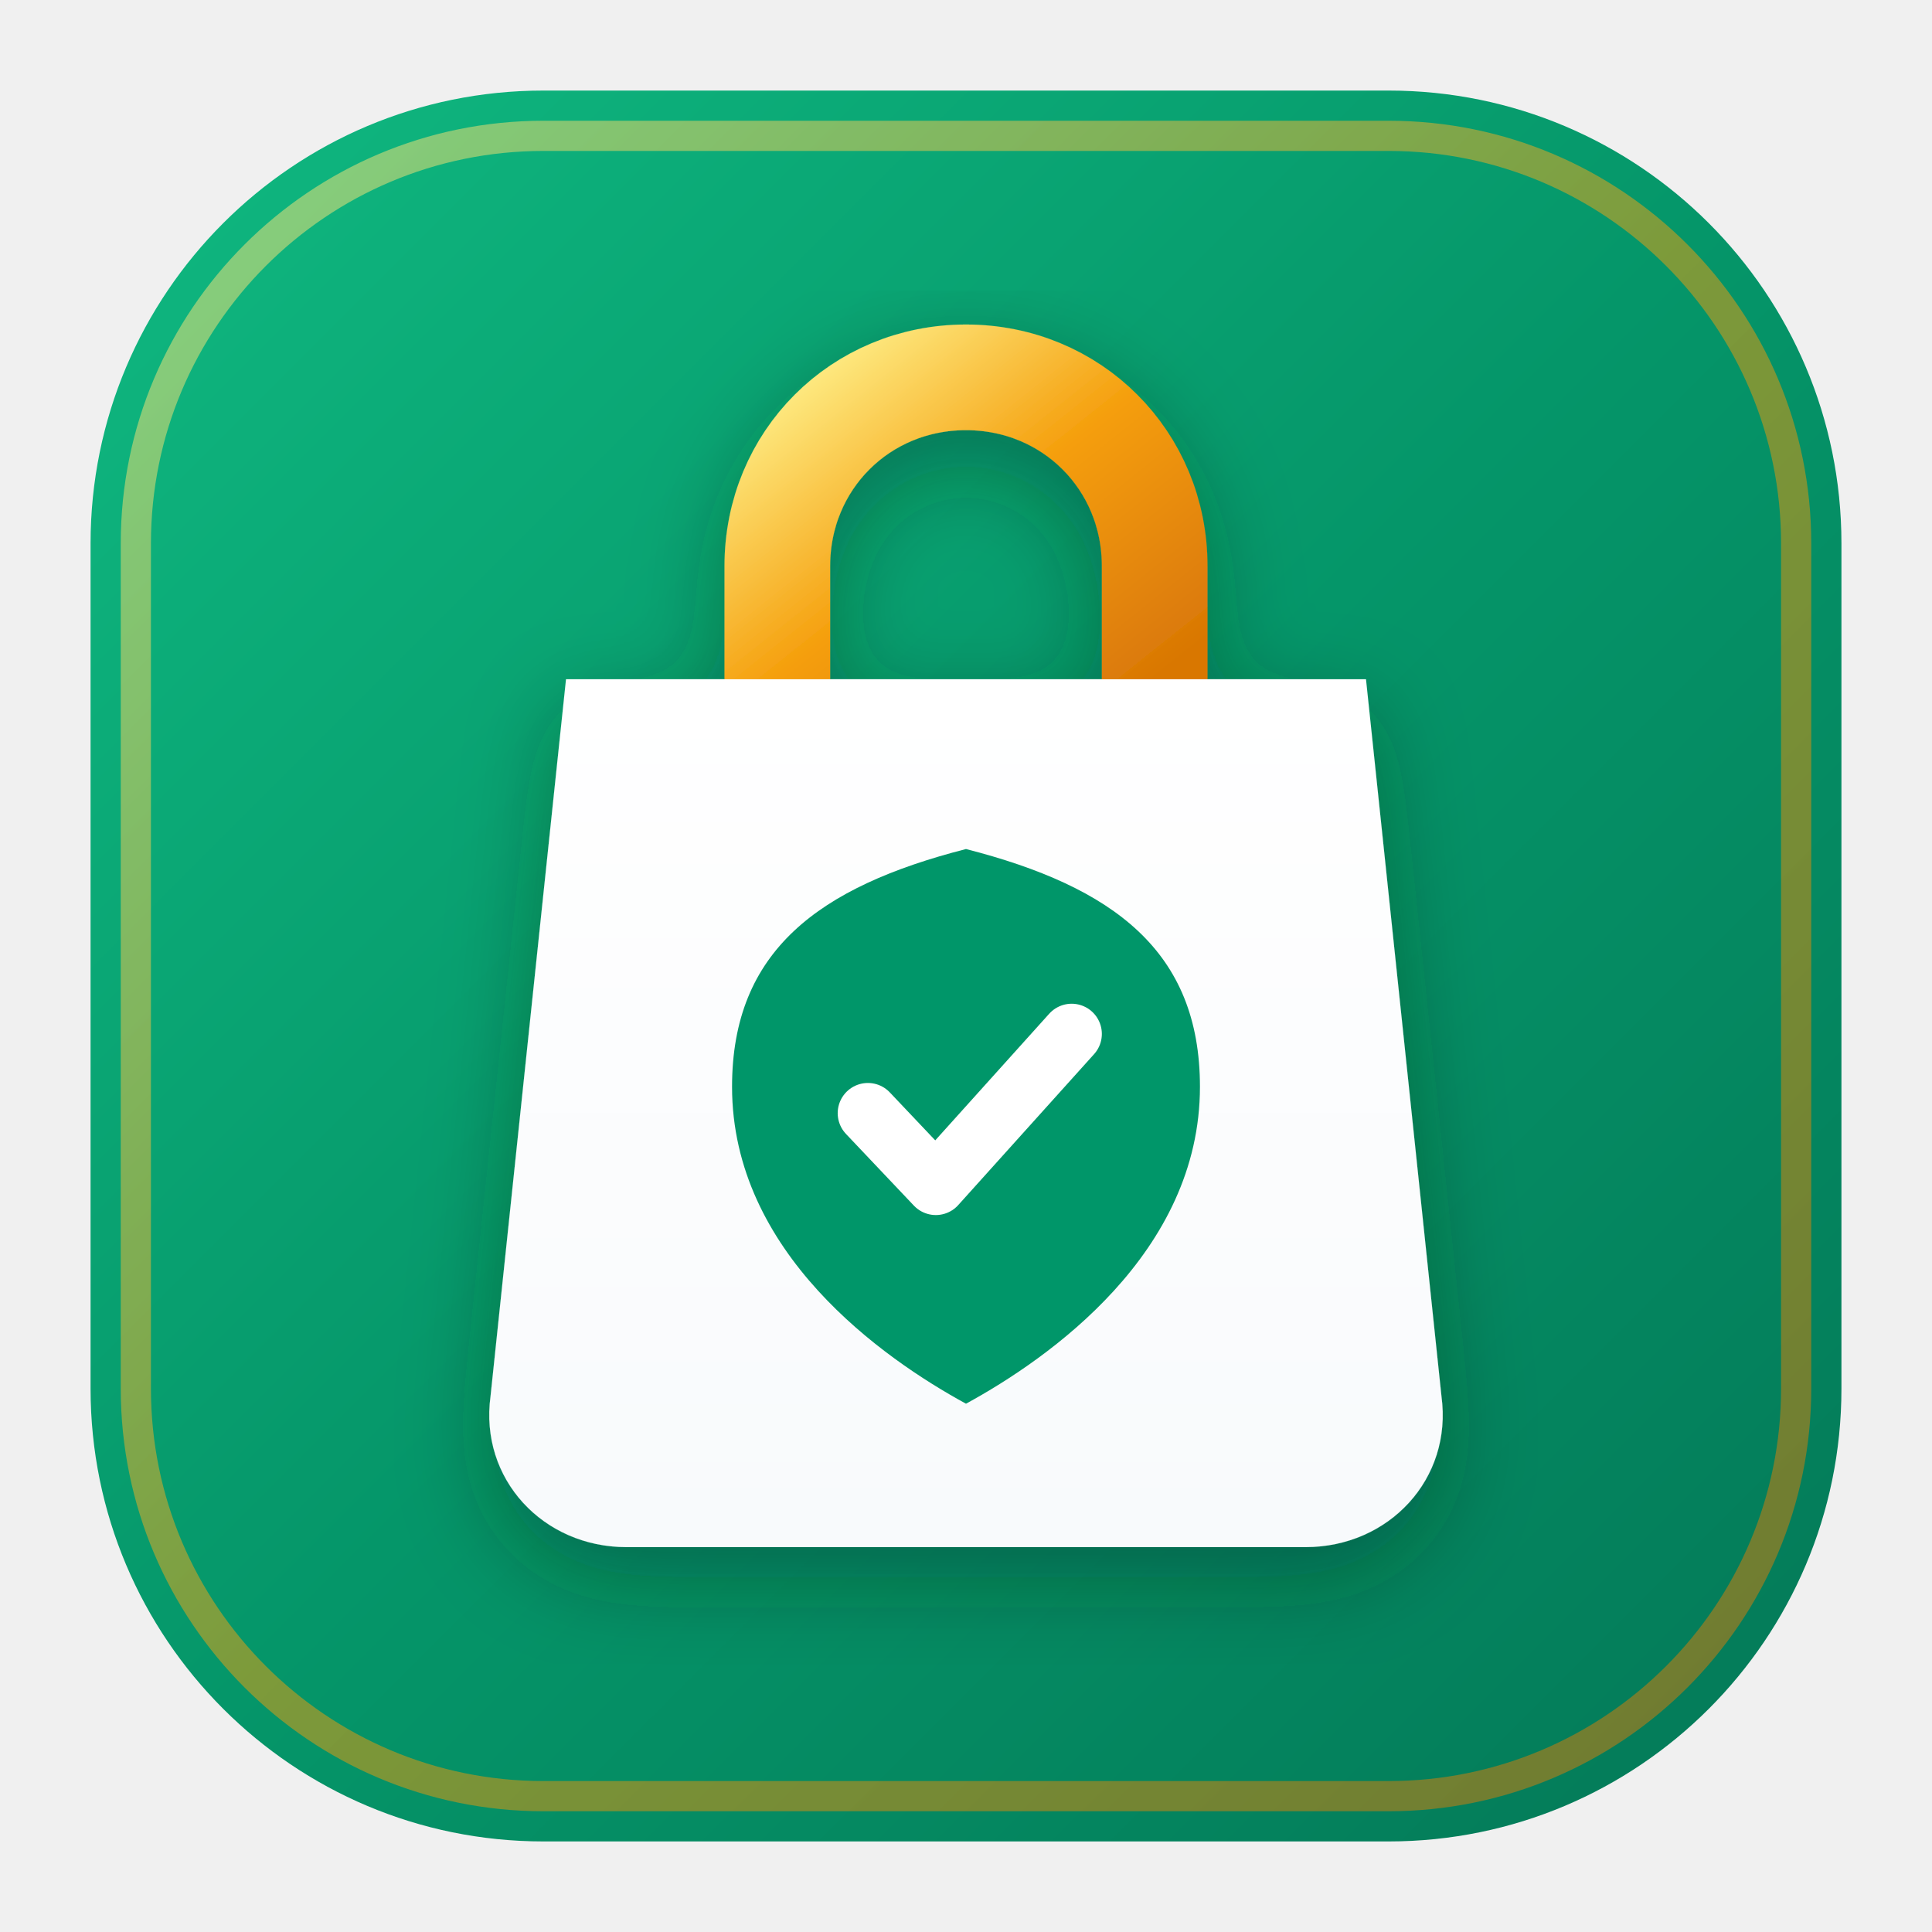
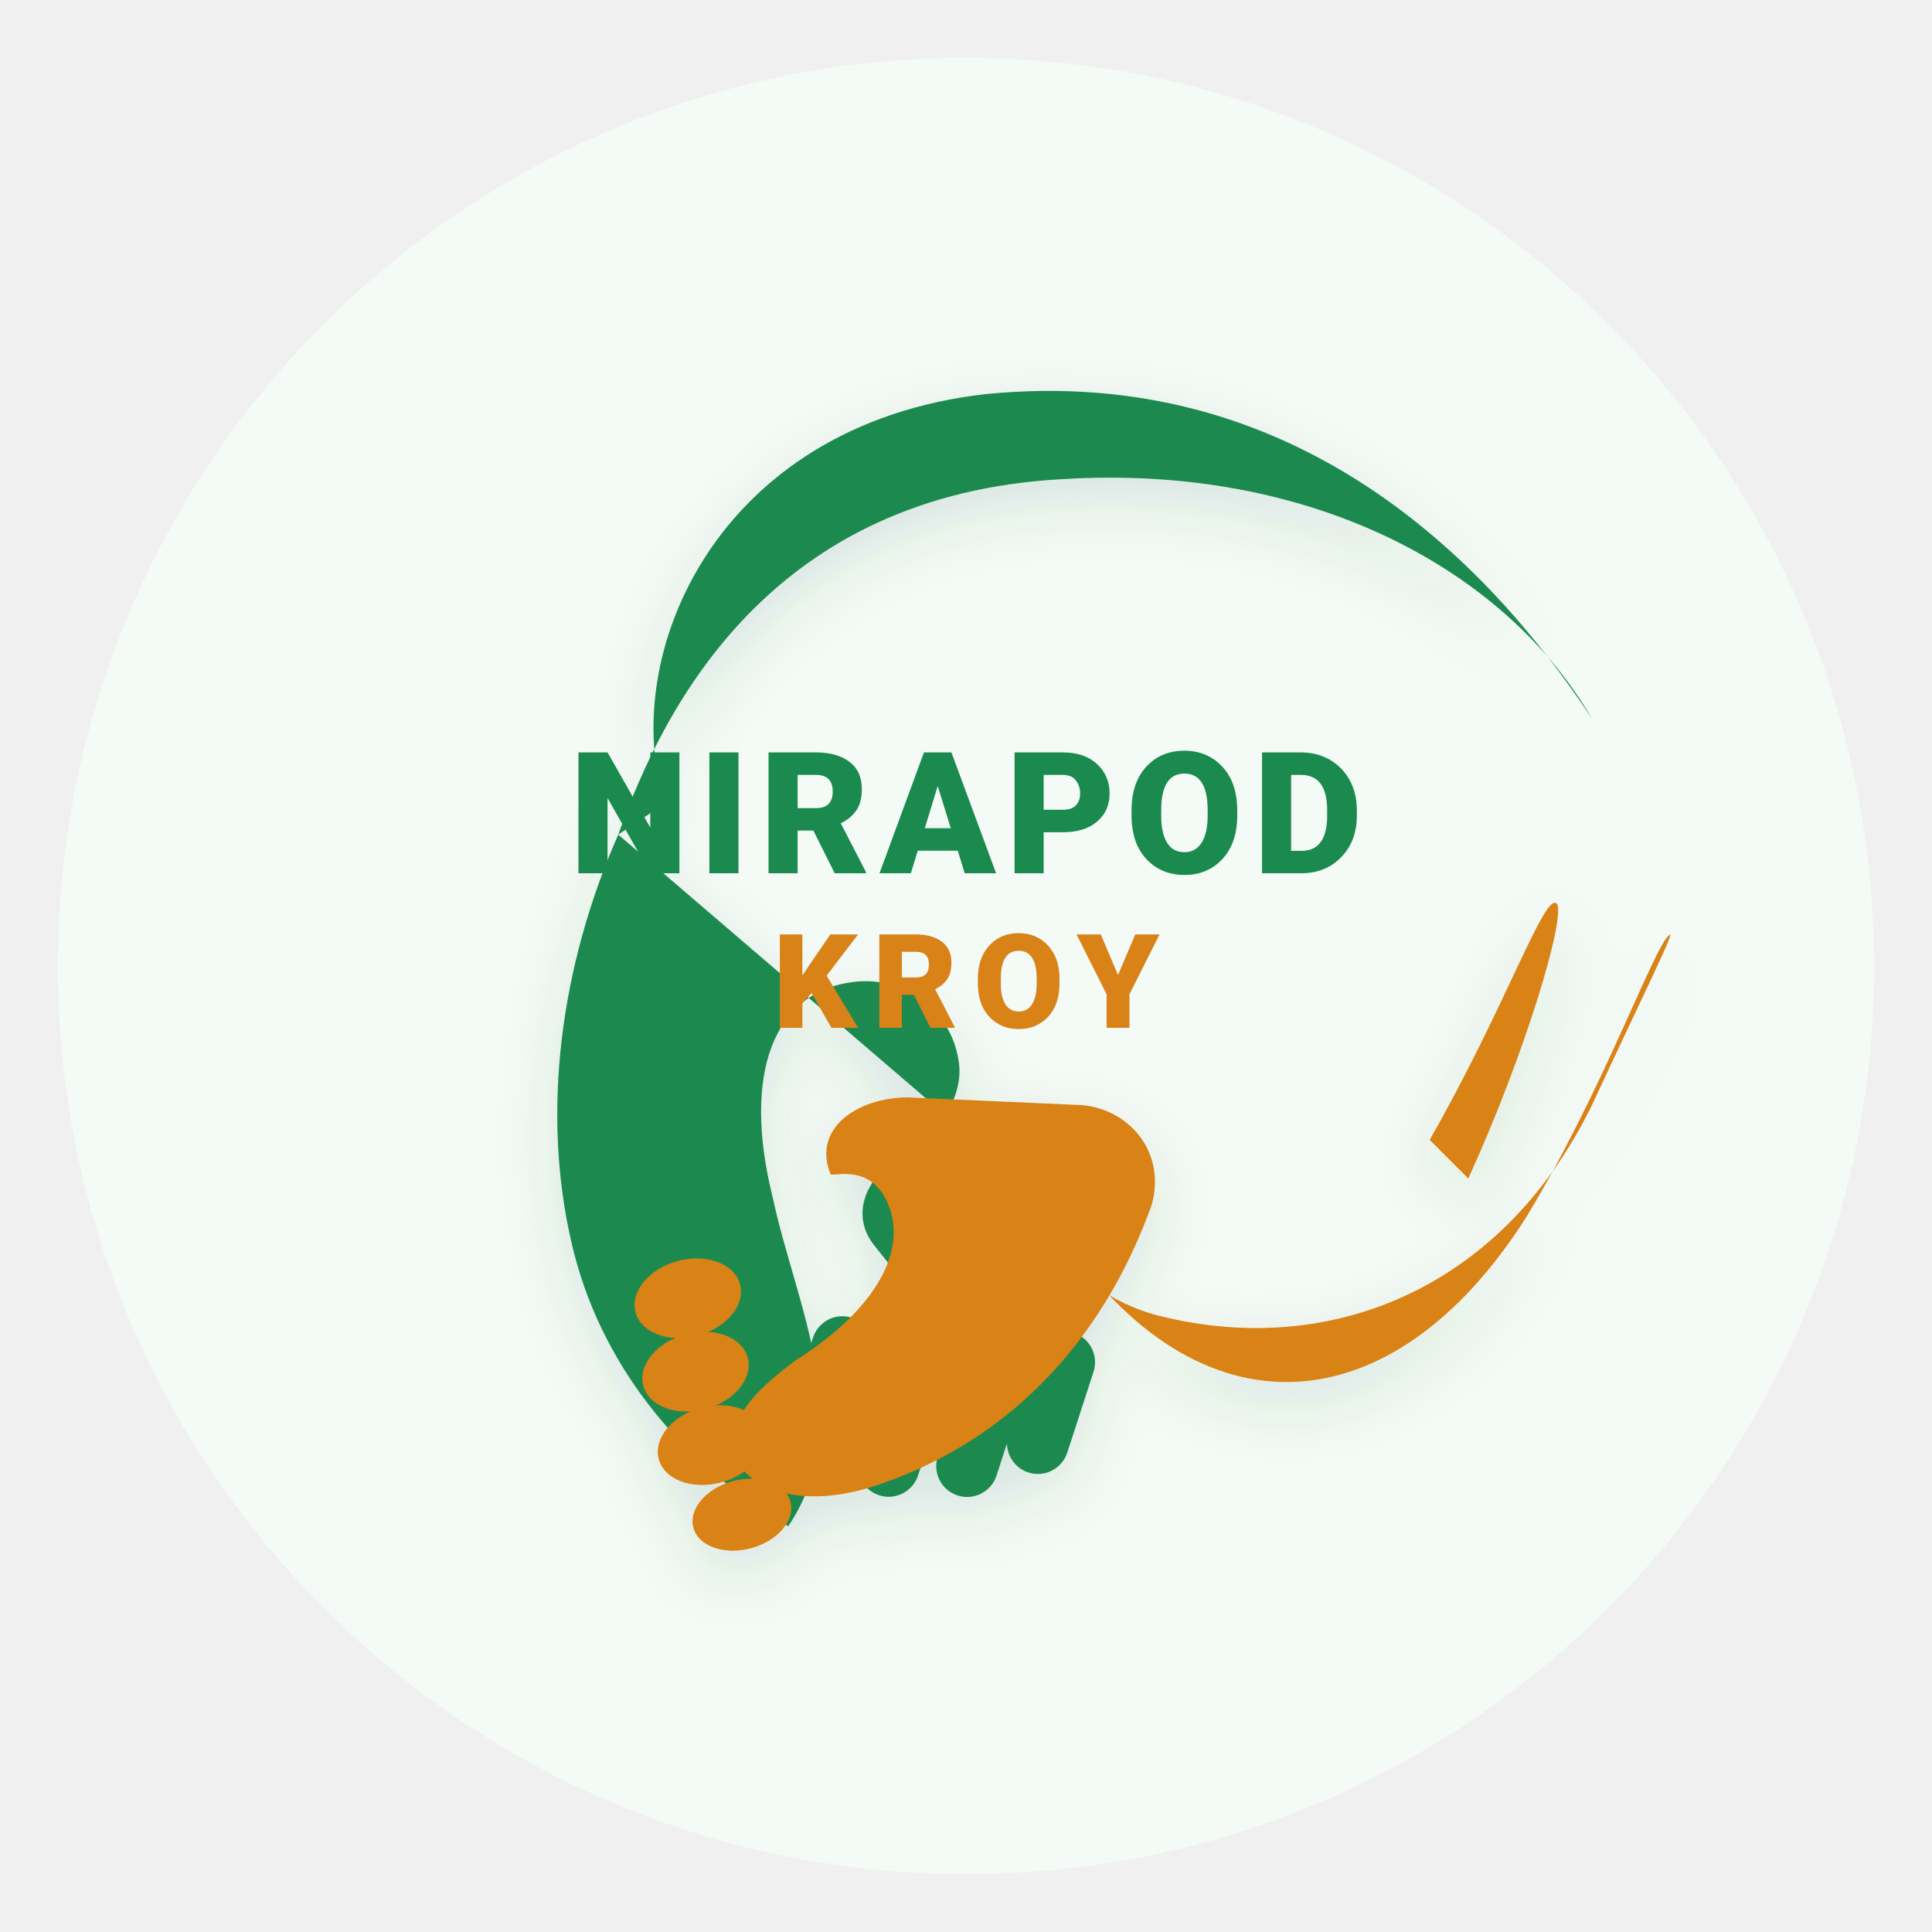
- <svg xmlns="http://www.w3.org/2000/svg" viewBox="0 0 512 512" width="100%" height="100%">
+ <svg xmlns="http://www.w3.org/2000/svg" viewBox="0 0 500 500" width="100%" height="100%">
  <defs>
-     <linearGradient id="bgGrad" x1="0%" y1="0%" x2="100%" y2="100%">
-       <stop offset="0%" stop-color="#10b981" />
-       <stop offset="50%" stop-color="#059669" />
-       <stop offset="100%" stop-color="#047857" />
-     </linearGradient>
-     <linearGradient id="goldGrad" x1="0%" y1="0%" x2="100%" y2="100%">
-       <stop offset="0%" stop-color="#fef08a" />
-       <stop offset="50%" stop-color="#f59e0b" />
-       <stop offset="100%" stop-color="#d97706" />
-     </linearGradient>
-     <linearGradient id="bagGrad" x1="0%" y1="0%" x2="0%" y2="100%">
-       <stop offset="0%" stop-color="#ffffff" />
-       <stop offset="100%" stop-color="#f8fafc" />
-     </linearGradient>
-     <filter id="shadow" x="-10%" y="-10%" width="120%" height="120%">
-       <feDropShadow dx="0" dy="8" stdDeviation="12" flood-color="#022c22" flood-opacity="0.35" />
+     <filter id="softGlow" x="-10%" y="-10%" width="120%" height="120%">
+       <feDropShadow dx="0" dy="6" stdDeviation="8" flood-color="#0f5132" flood-opacity="0.12" />
    </filter>
  </defs>
-   <rect x="24" y="24" width="464" height="464" rx="120" fill="url(#bgGrad)" />
-   <rect x="36" y="36" width="440" height="440" rx="108" fill="none" stroke="url(#goldGrad)" stroke-width="8" opacity="0.5" />
-   <g filter="url(#shadow)">
-     <path d="M206 180 V150 C206 122 228 100 256 100 C284 100 306 122 306 150 V180" fill="none" stroke="url(#goldGrad)" stroke-width="28" stroke-linecap="round" />
-     <path d="M150 180 H362 L382 370 C385 392 368 410 346 410 H166 C144 410 127 392 130 370 L150 180 Z" fill="url(#bagGrad)" />
-     <path d="M256 225 C295 235 318 252 318 288 C318 332 278 360 256 372 C234 360 194 332 194 288 C194 252 217 235 256 225 Z" fill="#059669" />
-     <path d="M230 295 L248 314 L284 274" fill="none" stroke="#ffffff" stroke-width="16" stroke-linecap="round" stroke-linejoin="round" />
+   <circle cx="250" cy="250" r="235" fill="#f4fbf6" />
+   <g id="handshake-emblem" filter="url(#softGlow)">
+     <path d="M 172 208          C 160 170, 185 110, 255 102          C 335 94, 385 145, 412 186          C 390 148, 340 120, 275 124          C 200 128, 172 182, 160 216          Z" fill="#1b8a4f" />
+     <path d="M 160 216          C 145 250, 140 288, 148 322          C 155 352, 175 378, 204 395          C 222 368, 206 338, 200 310          C 192 278, 200 256, 222 254          C 235 253, 246 262, 248 274          C 250 284, 242 294, 235 298          C 224 304, 220 314, 226 322          L 242 342          C 248 350, 258 354, 268 348          C 278 342, 280 330, 274 322          L 258 300          Z" fill="#1b8a4f" />
+     <rect x="206" y="340" width="16" height="42" rx="8" fill="#1b8a4f" transform="rotate(18 214 361)" />
+     <rect x="226" y="346" width="16" height="42" rx="8" fill="#1b8a4f" transform="rotate(18 234 367)" />
+     <rect x="246" y="348" width="16" height="40" rx="8" fill="#1b8a4f" transform="rotate(18 254 368)" />
+     <rect x="264" y="344" width="16" height="38" rx="8" fill="#1b8a4f" transform="rotate(18 272 363)" />
+     <ellipse cx="178" cy="336" rx="14" ry="10" fill="#d98218" transform="rotate(-15 178 336)" />
+     <ellipse cx="180" cy="355" rx="14" ry="10" fill="#d98218" transform="rotate(-15 180 355)" />
+     <ellipse cx="184" cy="374" rx="14" ry="10" fill="#d98218" transform="rotate(-15 184 374)" />
+     <ellipse cx="192" cy="392" rx="13" ry="9" fill="#d98218" transform="rotate(-15 192 392)" />
+     <path d="M 215 304          C 210 292, 222 284, 235 284          L 280 286          C 292 287, 302 298, 298 312          C 285 348, 260 374, 225 385          C 205 391, 192 384, 190 376          C 188 368, 195 360, 206 352          C 225 340, 235 325, 230 312          C 226 302, 218 304, 215 304          Z" fill="#d98218" />
+     <path d="M 275 320          C 310 372, 360 370, 395 315          C 415 282, 428 245, 432 242          C 434 240, 425 258, 412 286          C 388 335, 342 352, 298 340          C 285 336, 276 328, 275 320          Z" fill="#d98218" />
+     <path d="M 370 295          C 390 260, 400 230, 403 234          C 405 238, 395 272, 380 305          Z" fill="#d98218" />
  </g>
+   <text x="250" y="226" font-family="system-ui, -apple-system, BlinkMacSystemFont, 'Segoe UI', Roboto, 'Montserrat', sans-serif" font-size="44" font-weight="900" letter-spacing="2.5" fill="#1b8a4f" text-anchor="middle">NIRAPOD</text>
+   <text x="250" y="266" font-family="system-ui, -apple-system, BlinkMacSystemFont, 'Segoe UI', Roboto, 'Montserrat', sans-serif" font-size="34" font-weight="900" letter-spacing="4" fill="#d98218" text-anchor="middle">KROY</text>
</svg>
